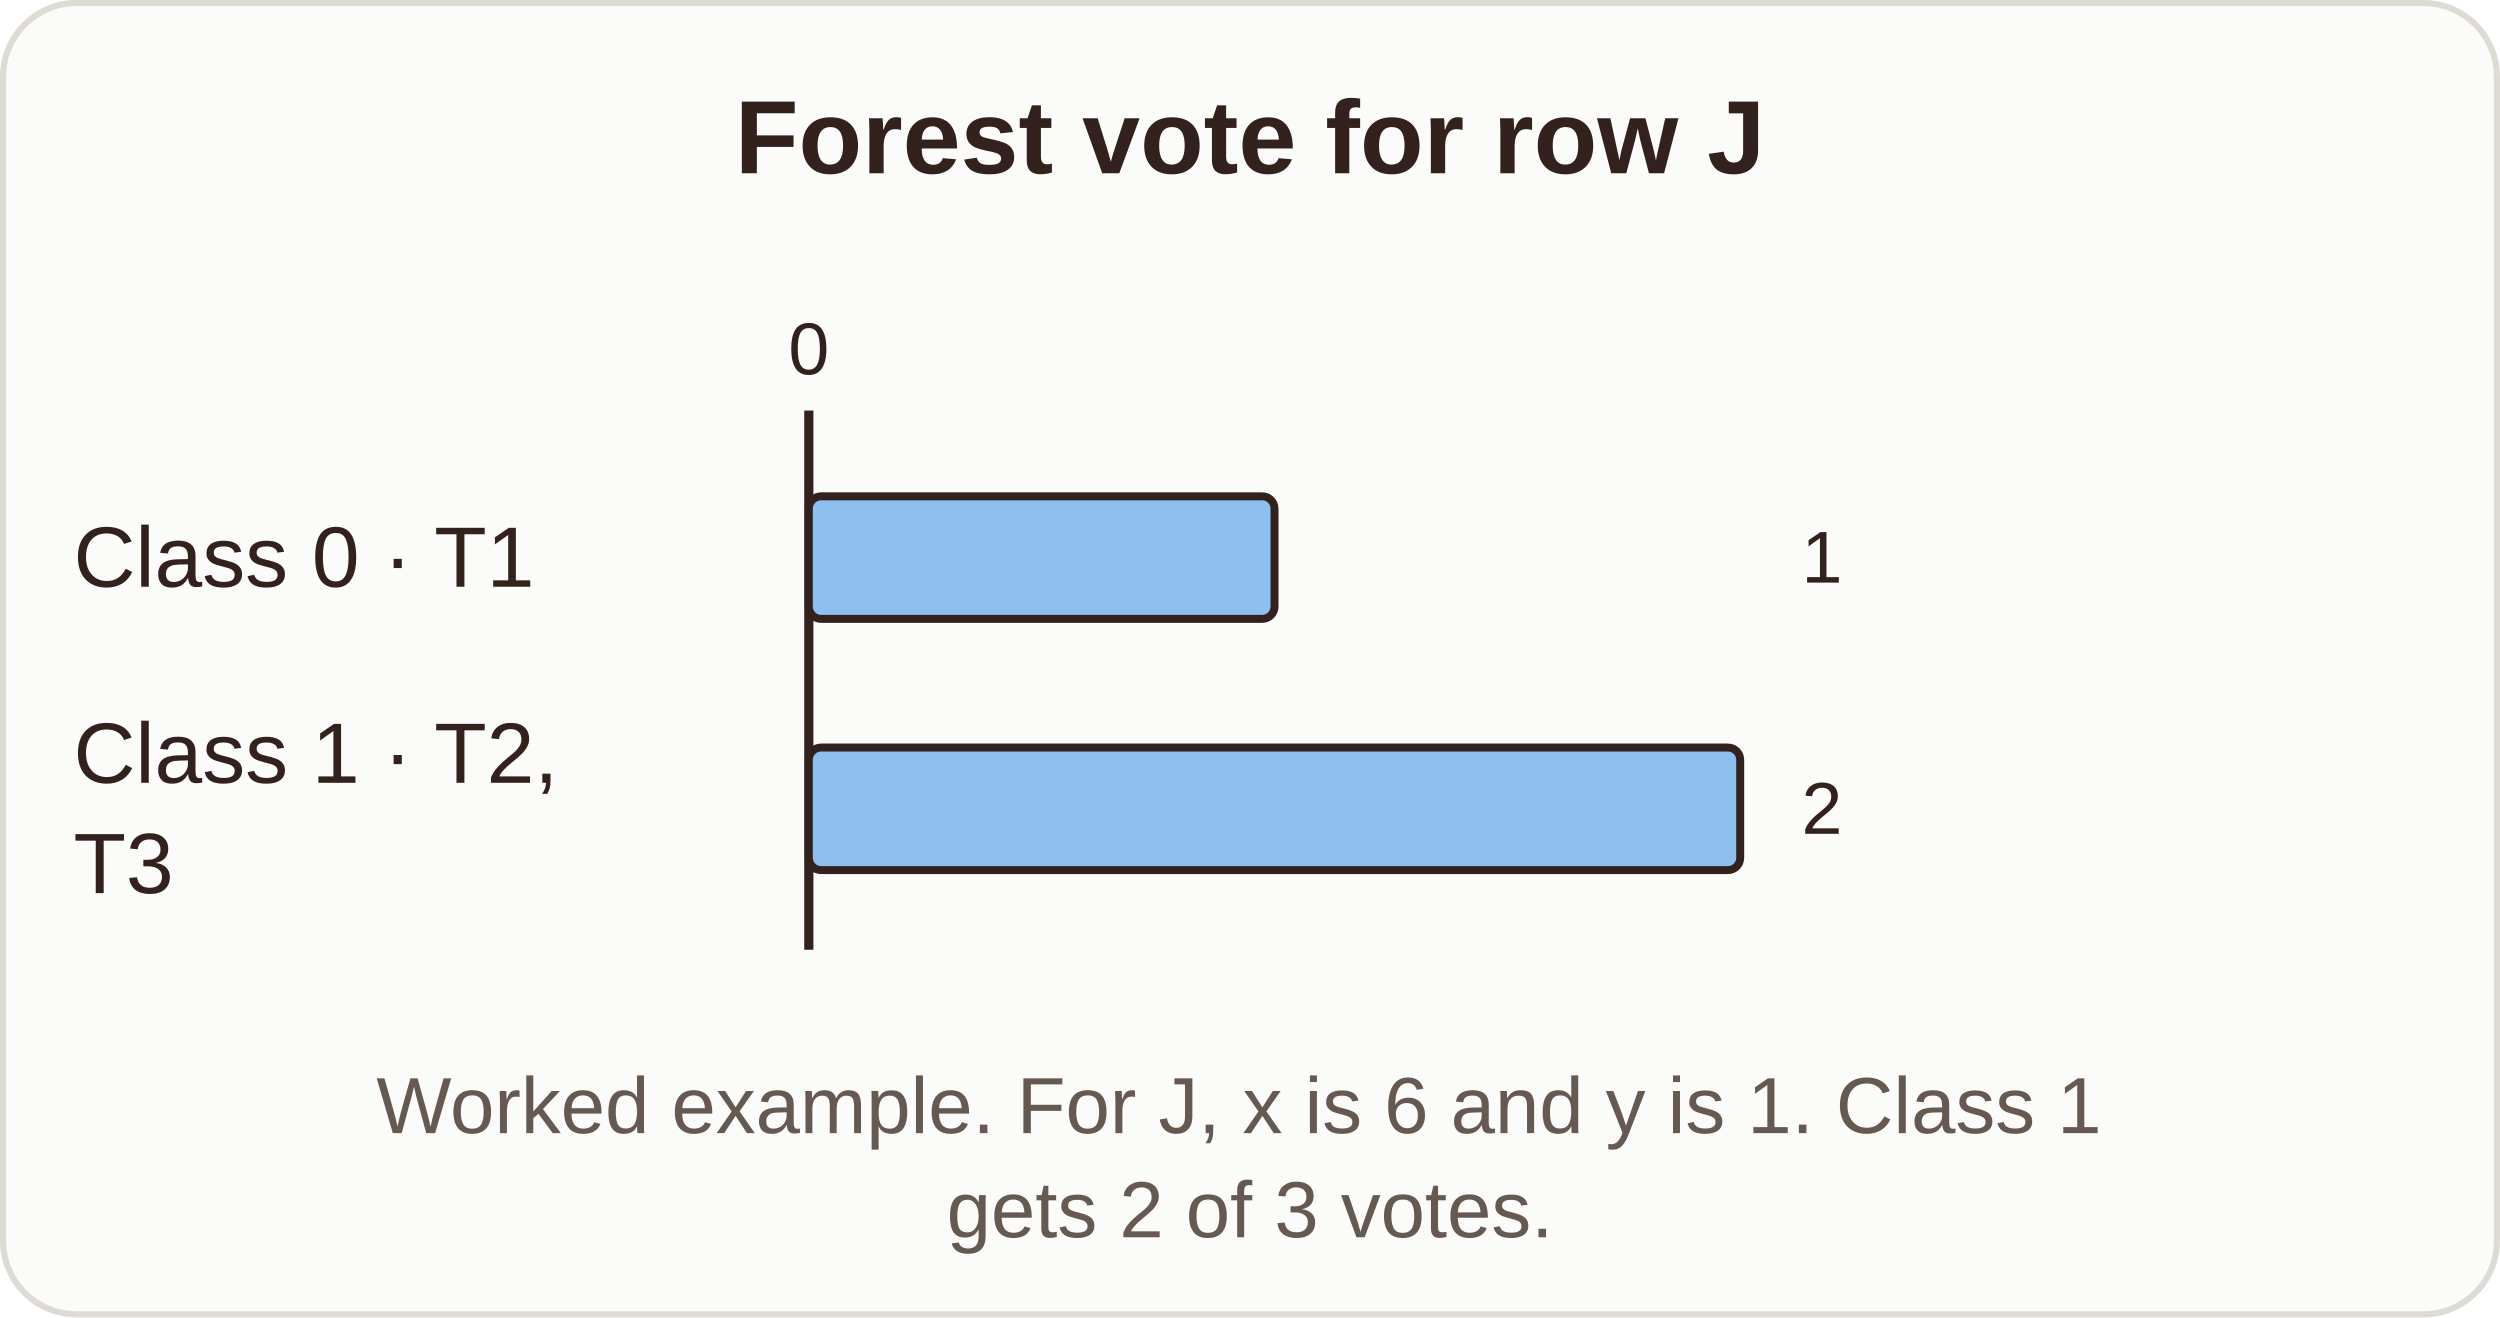
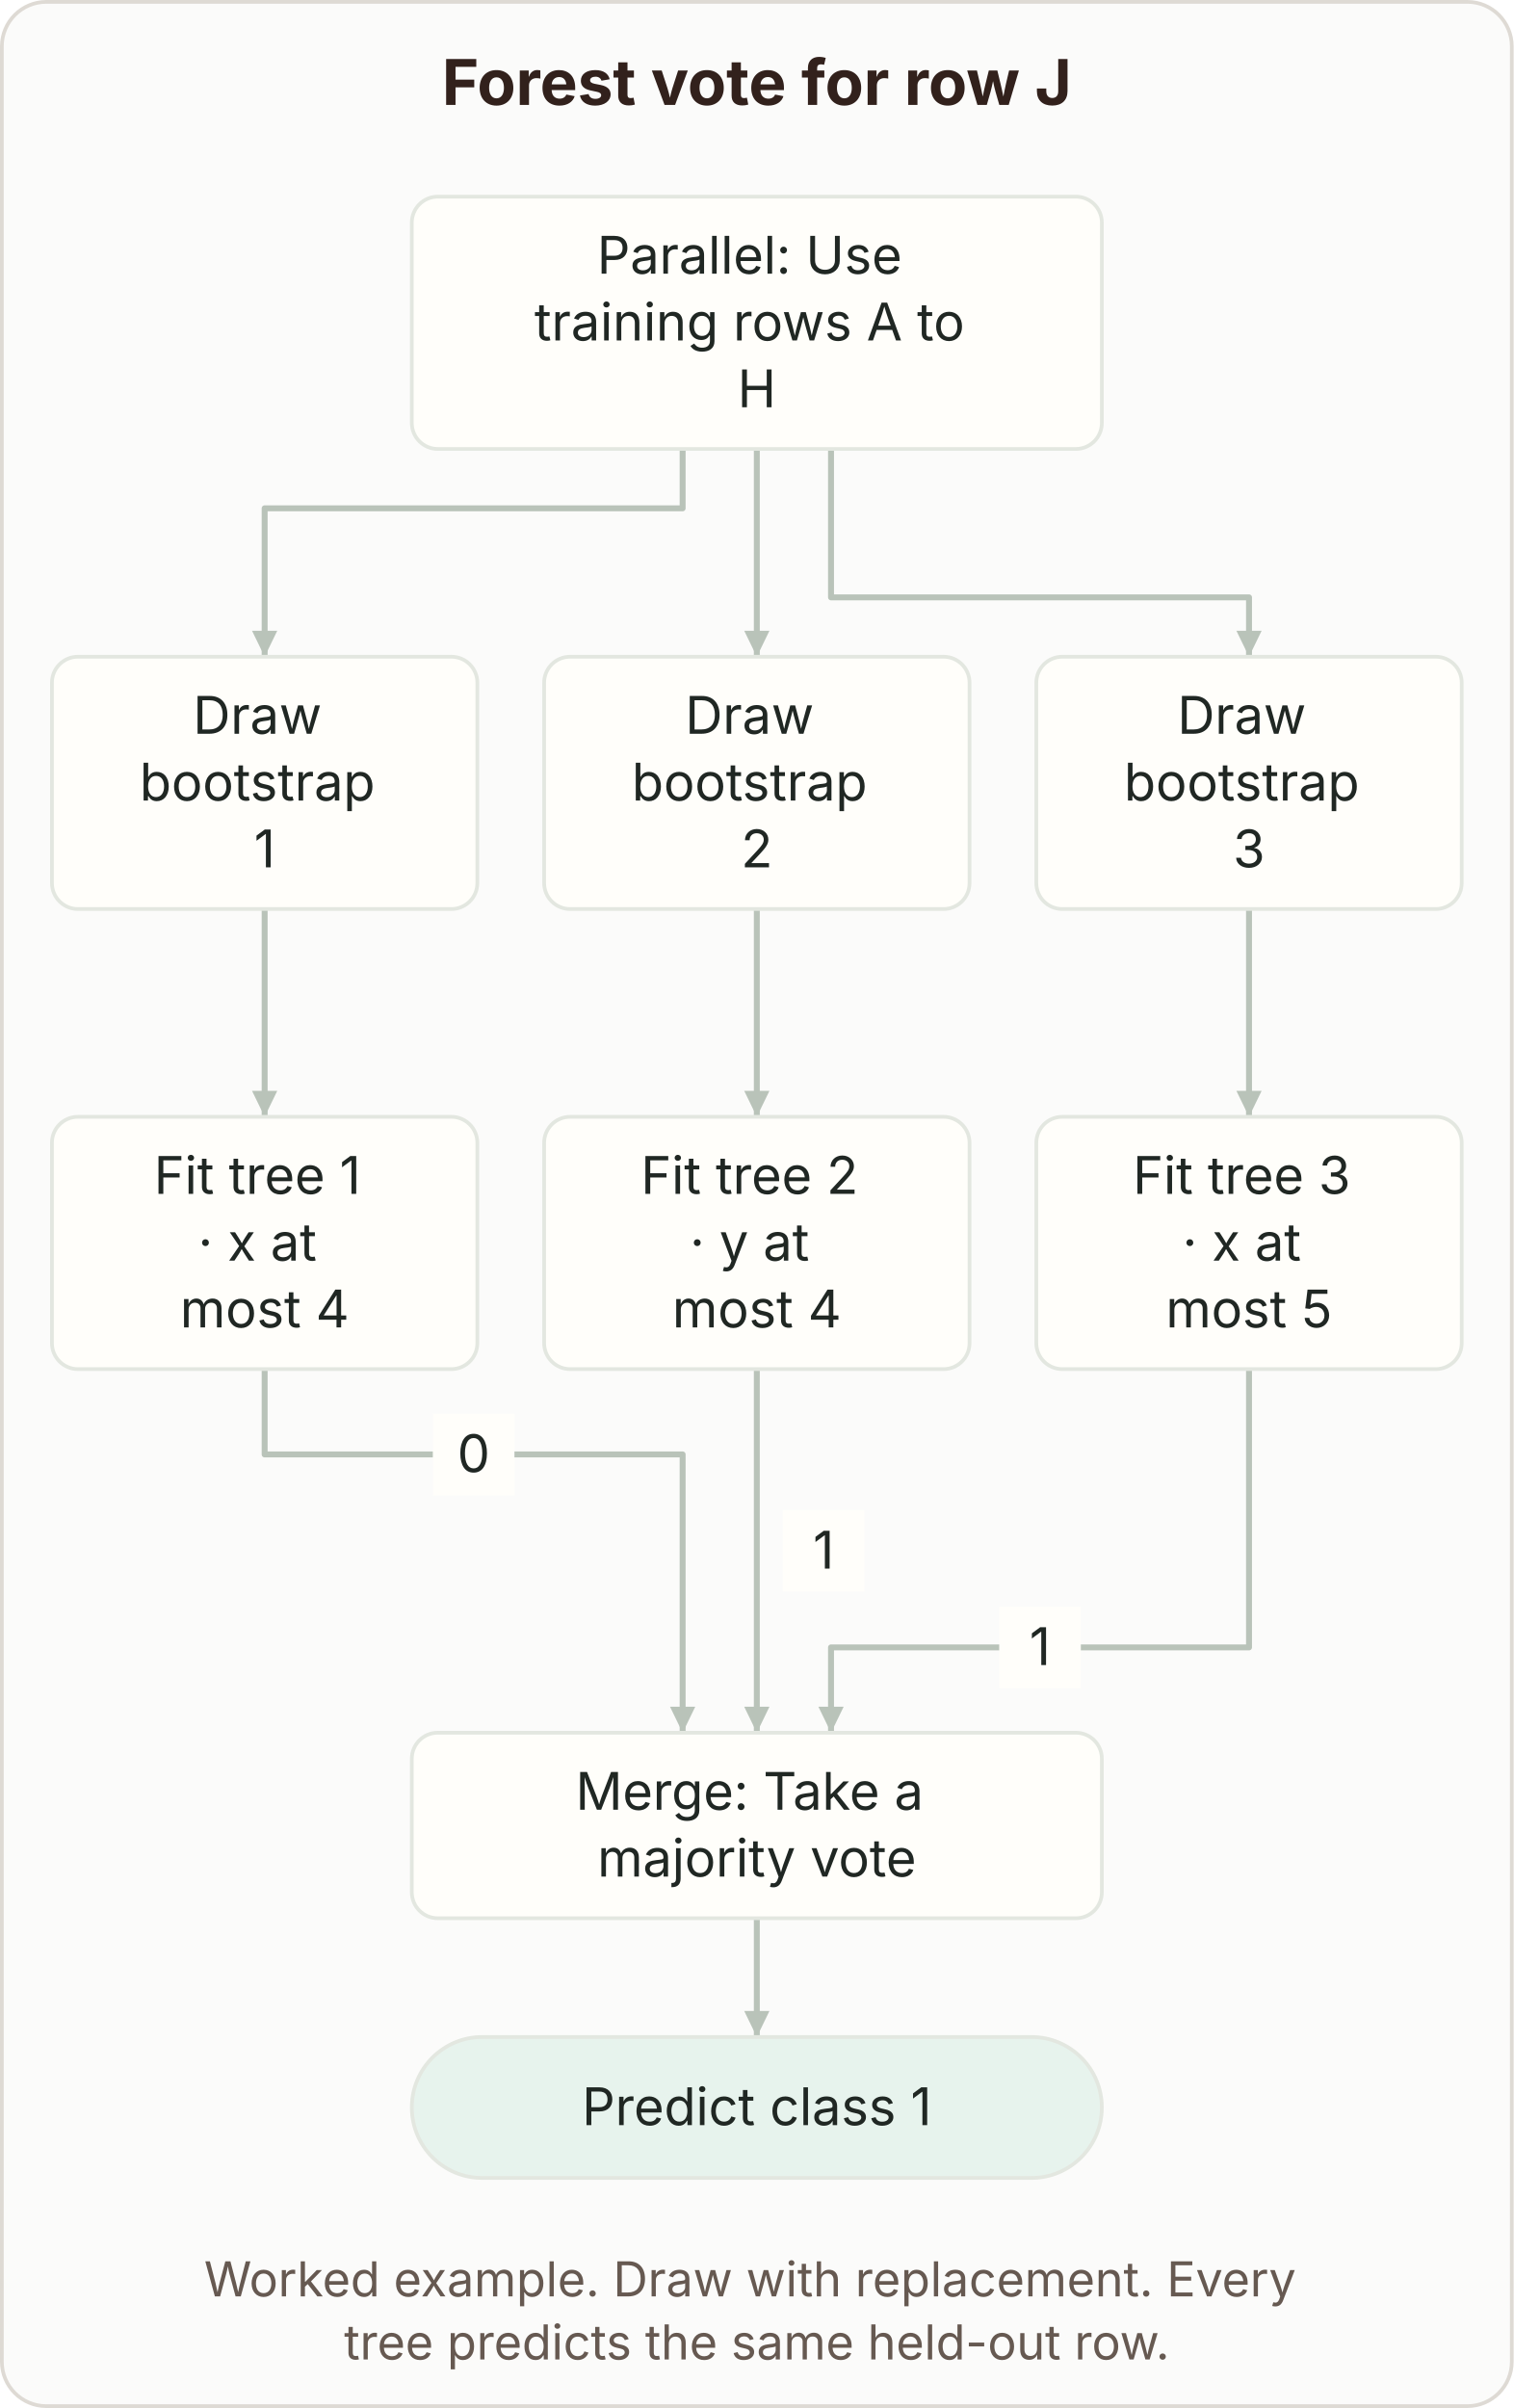
- <svg xmlns="http://www.w3.org/2000/svg" width="408" height="215" viewBox="0 0 408 215" role="img" aria-label="Forest vote for row J Class 0 · T1: 1 Class 1 · T2, T3: 2 Worked example. For J, x is 6 and y is 1. Class 1 gets 2 of 3 votes." font-family="Arial, Liberation Sans, sans-serif" style="display:block;max-width:none;margin-inline:auto" data-tutor-diagram="bar-chart">
-   <rect x="0.5" y="0.5" width="407" height="214" rx="12" fill="var(--viz-surface, #fbfbfa)" stroke="var(--color-line, #dedad4)" />
+ <svg xmlns="http://www.w3.org/2000/svg" width="408" height="649" viewBox="0 0 408 649" role="img" aria-label="Forest vote for row J Use training rows A to H: simultaneous parallel routes Take a majority vote: merge incoming routes before continuing Use training rows A to H → Draw bootstrap 1 Draw bootstrap 1 → Fit tree 1 · x at most 4 Fit tree 1 · x at most 4 — 0 → Take a majority vote Use training rows A to H → Draw bootstrap 2 Draw bootstrap 2 → Fit tree 2 · y at most 4 Fit tree 2 · y at most 4 — 1 → Take a majority vote Use training rows A to H → Draw bootstrap 3 Draw bootstrap 3 → Fit tree 3 · x at most 5 Fit tree 3 · x at most 5 — 1 → Take a majority vote Take a majority vote → Predict class 1 Worked example. Draw with replacement. Every tree predicts the same held-out row." font-family="Inter, Liberation Sans, Arial, sans-serif" style="display:block;max-width:none;margin-inline:auto;--color-ink:#202723;--color-ink-2:#5d675f;--color-line:#e3e7e0;--viz-surface:#fffefa" data-tutor-diagram="flow">
+   <rect x="0.5" y="0.5" width="407" height="648" rx="12" fill="var(--viz-surface, #fbfbfa)" stroke="var(--color-line, #dedad4)" />
  <text x="204" y="22.5" fill="var(--color-ink, #32211c)" font-size="17" font-weight="700" text-anchor="middle">
    <tspan x="204" y="28.28">Forest vote for row J</tspan>
  </text>
  <g transform="translate(0 39)">
-     <line x1="132" x2="132" y1="28" y2="116" stroke="var(--color-ink, #32211c)" stroke-width="1.5" data-tutor-bar-baseline="" />
-     <text x="132" y="18" fill="var(--color-ink, #32211c)" font-size="12" font-weight="400" text-anchor="middle">
-       <tspan x="132" y="22.08">0</tspan>
-     </text>
-     <rect x="132" y="42" width="76" height="20" rx="2" fill="#8DBFEF" stroke="var(--color-ink, #32211c)" stroke-width="1.3" data-tutor-bar="1" />
-     <text x="12" y="52" fill="var(--color-ink, #32211c)" font-size="14" font-weight="400" text-anchor="start">
-       <tspan x="12" y="56.76">Class 0 · T1</tspan>
-     </text>
-     <text x="294" y="52" fill="var(--color-ink, #32211c)" font-size="12" font-weight="400" text-anchor="start">
-       <tspan x="294" y="56.08">1</tspan>
-     </text>
-     <rect x="132" y="83" width="152" height="20" rx="2" fill="#8DBFEF" stroke="var(--color-ink, #32211c)" stroke-width="1.3" data-tutor-bar="2" />
-     <text x="12" y="93" fill="var(--color-ink, #32211c)" font-size="14" font-weight="400" text-anchor="start">
-       <tspan x="12" y="88.76">Class 1 · T2,</tspan>
-       <tspan x="12" y="106.76">T3</tspan>
-     </text>
-     <text x="294" y="93" fill="var(--color-ink, #32211c)" font-size="12" font-weight="400" text-anchor="start">
-       <tspan x="294" y="97.08">2</tspan>
-     </text>
+     <g data-tutor-edge="s:a">
+       <g>
+         <polyline points="184,82 184,98 71.333,98 71.333,138" fill="none" stroke="#b9c3b9" stroke-width="1.6" stroke-linecap="round" stroke-linejoin="round" />
+         <polygon points="71.333,138 67.933,131 74.733,131" fill="#b9c3b9" data-tutor-arrowhead="" />
+       </g>
+     </g>
+     <g data-tutor-edge="a:d">
+       <g>
+         <polyline points="71.333,206 71.333,222 71.333,222 71.333,262" fill="none" stroke="#b9c3b9" stroke-width="1.6" stroke-linecap="round" stroke-linejoin="round" />
+         <polygon points="71.333,262 67.933,255 74.733,255" fill="#b9c3b9" data-tutor-arrowhead="" />
+       </g>
+     </g>
+     <g data-tutor-edge="d:v">
+       <g>
+         <polyline points="71.333,330 71.333,353 184,353 184,428" fill="none" stroke="#b9c3b9" stroke-width="1.6" stroke-linecap="round" stroke-linejoin="round" />
+         <polygon points="184,428 180.6,421 187.4,421" fill="#b9c3b9" data-tutor-arrowhead="" />
+       </g>
+     </g>
+     <g data-tutor-edge="s:b">
+       <g>
+         <polyline points="204,82 204,110 204,110 204,138" fill="none" stroke="#b9c3b9" stroke-width="1.6" stroke-linecap="round" stroke-linejoin="round" />
+         <polygon points="204,138 200.6,131 207.4,131" fill="#b9c3b9" data-tutor-arrowhead="" />
+       </g>
+     </g>
+     <g data-tutor-edge="b:e">
+       <g>
+         <polyline points="204,206 204,234 204,234 204,262" fill="none" stroke="#b9c3b9" stroke-width="1.6" stroke-linecap="round" stroke-linejoin="round" />
+         <polygon points="204,262 200.6,255 207.4,255" fill="#b9c3b9" data-tutor-arrowhead="" />
+       </g>
+     </g>
+     <g data-tutor-edge="e:v">
+       <g>
+         <polyline points="204,330 204,379 204,379 204,428" fill="none" stroke="#b9c3b9" stroke-width="1.6" stroke-linecap="round" stroke-linejoin="round" />
+         <polygon points="204,428 200.6,421 207.4,421" fill="#b9c3b9" data-tutor-arrowhead="" />
+       </g>
+     </g>
+     <g data-tutor-edge="s:c">
+       <g>
+         <polyline points="224,82 224,122 336.667,122 336.667,138" fill="none" stroke="#b9c3b9" stroke-width="1.6" stroke-linecap="round" stroke-linejoin="round" />
+         <polygon points="336.667,138 333.267,131 340.067,131" fill="#b9c3b9" data-tutor-arrowhead="" />
+       </g>
+     </g>
+     <g data-tutor-edge="c:f">
+       <g>
+         <polyline points="336.667,206 336.667,246 336.667,246 336.667,262" fill="none" stroke="#b9c3b9" stroke-width="1.6" stroke-linecap="round" stroke-linejoin="round" />
+         <polygon points="336.667,262 333.267,255 340.067,255" fill="#b9c3b9" data-tutor-arrowhead="" />
+       </g>
+     </g>
+     <g data-tutor-edge="f:v">
+       <g>
+         <polyline points="336.667,330 336.667,405 224,405 224,428" fill="none" stroke="#b9c3b9" stroke-width="1.6" stroke-linecap="round" stroke-linejoin="round" />
+         <polygon points="224,428 220.6,421 227.4,421" fill="#b9c3b9" data-tutor-arrowhead="" />
+       </g>
+     </g>
+     <g data-tutor-edge="v:w">
+       <g>
+         <polyline points="204,478 204,494 204,494 204,510" fill="none" stroke="#b9c3b9" stroke-width="1.6" stroke-linecap="round" stroke-linejoin="round" />
+         <polygon points="204,510 200.6,503 207.4,503" fill="#b9c3b9" data-tutor-arrowhead="" />
+       </g>
+     </g>
+     <g>
+       <rect x="116.667" y="342" width="22" height="22" fill="#fffefa" />
+       <text x="127.667" y="353" fill="#202723" font-size="14" font-weight="400" text-anchor="middle">
+         <tspan x="127.667" y="357.76">0</tspan>
+       </text>
+     </g>
+     <g>
+       <rect x="211" y="368" width="22" height="22" fill="#fffefa" />
+       <text x="222" y="379" fill="#202723" font-size="14" font-weight="400" text-anchor="middle">
+         <tspan x="222" y="383.76">1</tspan>
+       </text>
+     </g>
+     <g>
+       <rect x="269.333" y="394" width="22" height="22" fill="#fffefa" />
+       <text x="280.333" y="405" fill="#202723" font-size="14" font-weight="400" text-anchor="middle">
+         <tspan x="280.333" y="409.76">1</tspan>
+       </text>
+     </g>
+     <g data-tutor-node="s" data-tutor-role="fork">
+       <rect x="111" y="14" width="186" height="68" rx="7" fill="#fffefa" stroke="#e3e7e0" stroke-width="1" />
+       <text x="204" y="48" fill="#202723" font-size="14" font-weight="400" text-anchor="middle">
+         <tspan x="204" y="34.76">Parallel: Use</tspan>
+         <tspan x="204" y="52.76">training rows A to</tspan>
+         <tspan x="204" y="70.76">H</tspan>
+       </text>
+     </g>
+     <g data-tutor-node="a" data-tutor-role="process">
+       <rect x="14" y="138" width="114.667" height="68" rx="7" fill="#fffefa" stroke="#e3e7e0" stroke-width="1" />
+       <text x="71.333" y="172" fill="#202723" font-size="14" font-weight="400" text-anchor="middle">
+         <tspan x="71.333" y="158.76">Draw</tspan>
+         <tspan x="71.333" y="176.76">bootstrap</tspan>
+         <tspan x="71.333" y="194.76">1</tspan>
+       </text>
+     </g>
+     <g data-tutor-node="b" data-tutor-role="process">
+       <rect x="146.667" y="138" width="114.667" height="68" rx="7" fill="#fffefa" stroke="#e3e7e0" stroke-width="1" />
+       <text x="204" y="172" fill="#202723" font-size="14" font-weight="400" text-anchor="middle">
+         <tspan x="204" y="158.76">Draw</tspan>
+         <tspan x="204" y="176.76">bootstrap</tspan>
+         <tspan x="204" y="194.76">2</tspan>
+       </text>
+     </g>
+     <g data-tutor-node="c" data-tutor-role="process">
+       <rect x="279.333" y="138" width="114.667" height="68" rx="7" fill="#fffefa" stroke="#e3e7e0" stroke-width="1" />
+       <text x="336.667" y="172" fill="#202723" font-size="14" font-weight="400" text-anchor="middle">
+         <tspan x="336.667" y="158.76">Draw</tspan>
+         <tspan x="336.667" y="176.76">bootstrap</tspan>
+         <tspan x="336.667" y="194.76">3</tspan>
+       </text>
+     </g>
+     <g data-tutor-node="d" data-tutor-role="process">
+       <rect x="14" y="262" width="114.667" height="68" rx="7" fill="#fffefa" stroke="#e3e7e0" stroke-width="1" />
+       <text x="71.333" y="296" fill="#202723" font-size="14" font-weight="400" text-anchor="middle">
+         <tspan x="71.333" y="282.76">Fit tree 1</tspan>
+         <tspan x="71.333" y="300.76">· x at</tspan>
+         <tspan x="71.333" y="318.76">most 4</tspan>
+       </text>
+     </g>
+     <g data-tutor-node="e" data-tutor-role="process">
+       <rect x="146.667" y="262" width="114.667" height="68" rx="7" fill="#fffefa" stroke="#e3e7e0" stroke-width="1" />
+       <text x="204" y="296" fill="#202723" font-size="14" font-weight="400" text-anchor="middle">
+         <tspan x="204" y="282.76">Fit tree 2</tspan>
+         <tspan x="204" y="300.76">· y at</tspan>
+         <tspan x="204" y="318.76">most 4</tspan>
+       </text>
+     </g>
+     <g data-tutor-node="f" data-tutor-role="process">
+       <rect x="279.333" y="262" width="114.667" height="68" rx="7" fill="#fffefa" stroke="#e3e7e0" stroke-width="1" />
+       <text x="336.667" y="296" fill="#202723" font-size="14" font-weight="400" text-anchor="middle">
+         <tspan x="336.667" y="282.76">Fit tree 3</tspan>
+         <tspan x="336.667" y="300.76">· x at</tspan>
+         <tspan x="336.667" y="318.76">most 5</tspan>
+       </text>
+     </g>
+     <g data-tutor-node="v" data-tutor-role="merge">
+       <rect x="111" y="428" width="186" height="50" rx="7" fill="#fffefa" stroke="#e3e7e0" stroke-width="1" />
+       <text x="204" y="453" fill="#202723" font-size="14" font-weight="400" text-anchor="middle">
+         <tspan x="204" y="448.76">Merge: Take a</tspan>
+         <tspan x="204" y="466.76">majority vote</tspan>
+       </text>
+     </g>
+     <g data-tutor-node="w" data-tutor-role="outcome">
+       <rect x="111" y="510" width="186" height="38" rx="19" fill="#e7f3ed" stroke="#e3e7e0" stroke-width="1" />
+       <text x="204" y="529" fill="#202723" font-size="14" font-weight="400" text-anchor="middle">
+         <tspan x="204" y="533.76">Predict class 1</tspan>
+       </text>
+     </g>
  </g>
-   <text x="204" y="189" fill="var(--color-ink-2, #665951)" font-size="13" font-weight="400" text-anchor="middle">
-     <tspan x="204" y="184.92">Worked example. For J, x is 6 and y is 1. Class 1</tspan>
-     <tspan x="204" y="201.92">gets 2 of 3 votes.</tspan>
+   <text x="204" y="623" fill="var(--color-ink-2, #665951)" font-size="13" font-weight="400" text-anchor="middle">
+     <tspan x="204" y="618.92">Worked example. Draw with replacement. Every</tspan>
+     <tspan x="204" y="635.92">tree predicts the same held-out row.</tspan>
  </text>
</svg>
